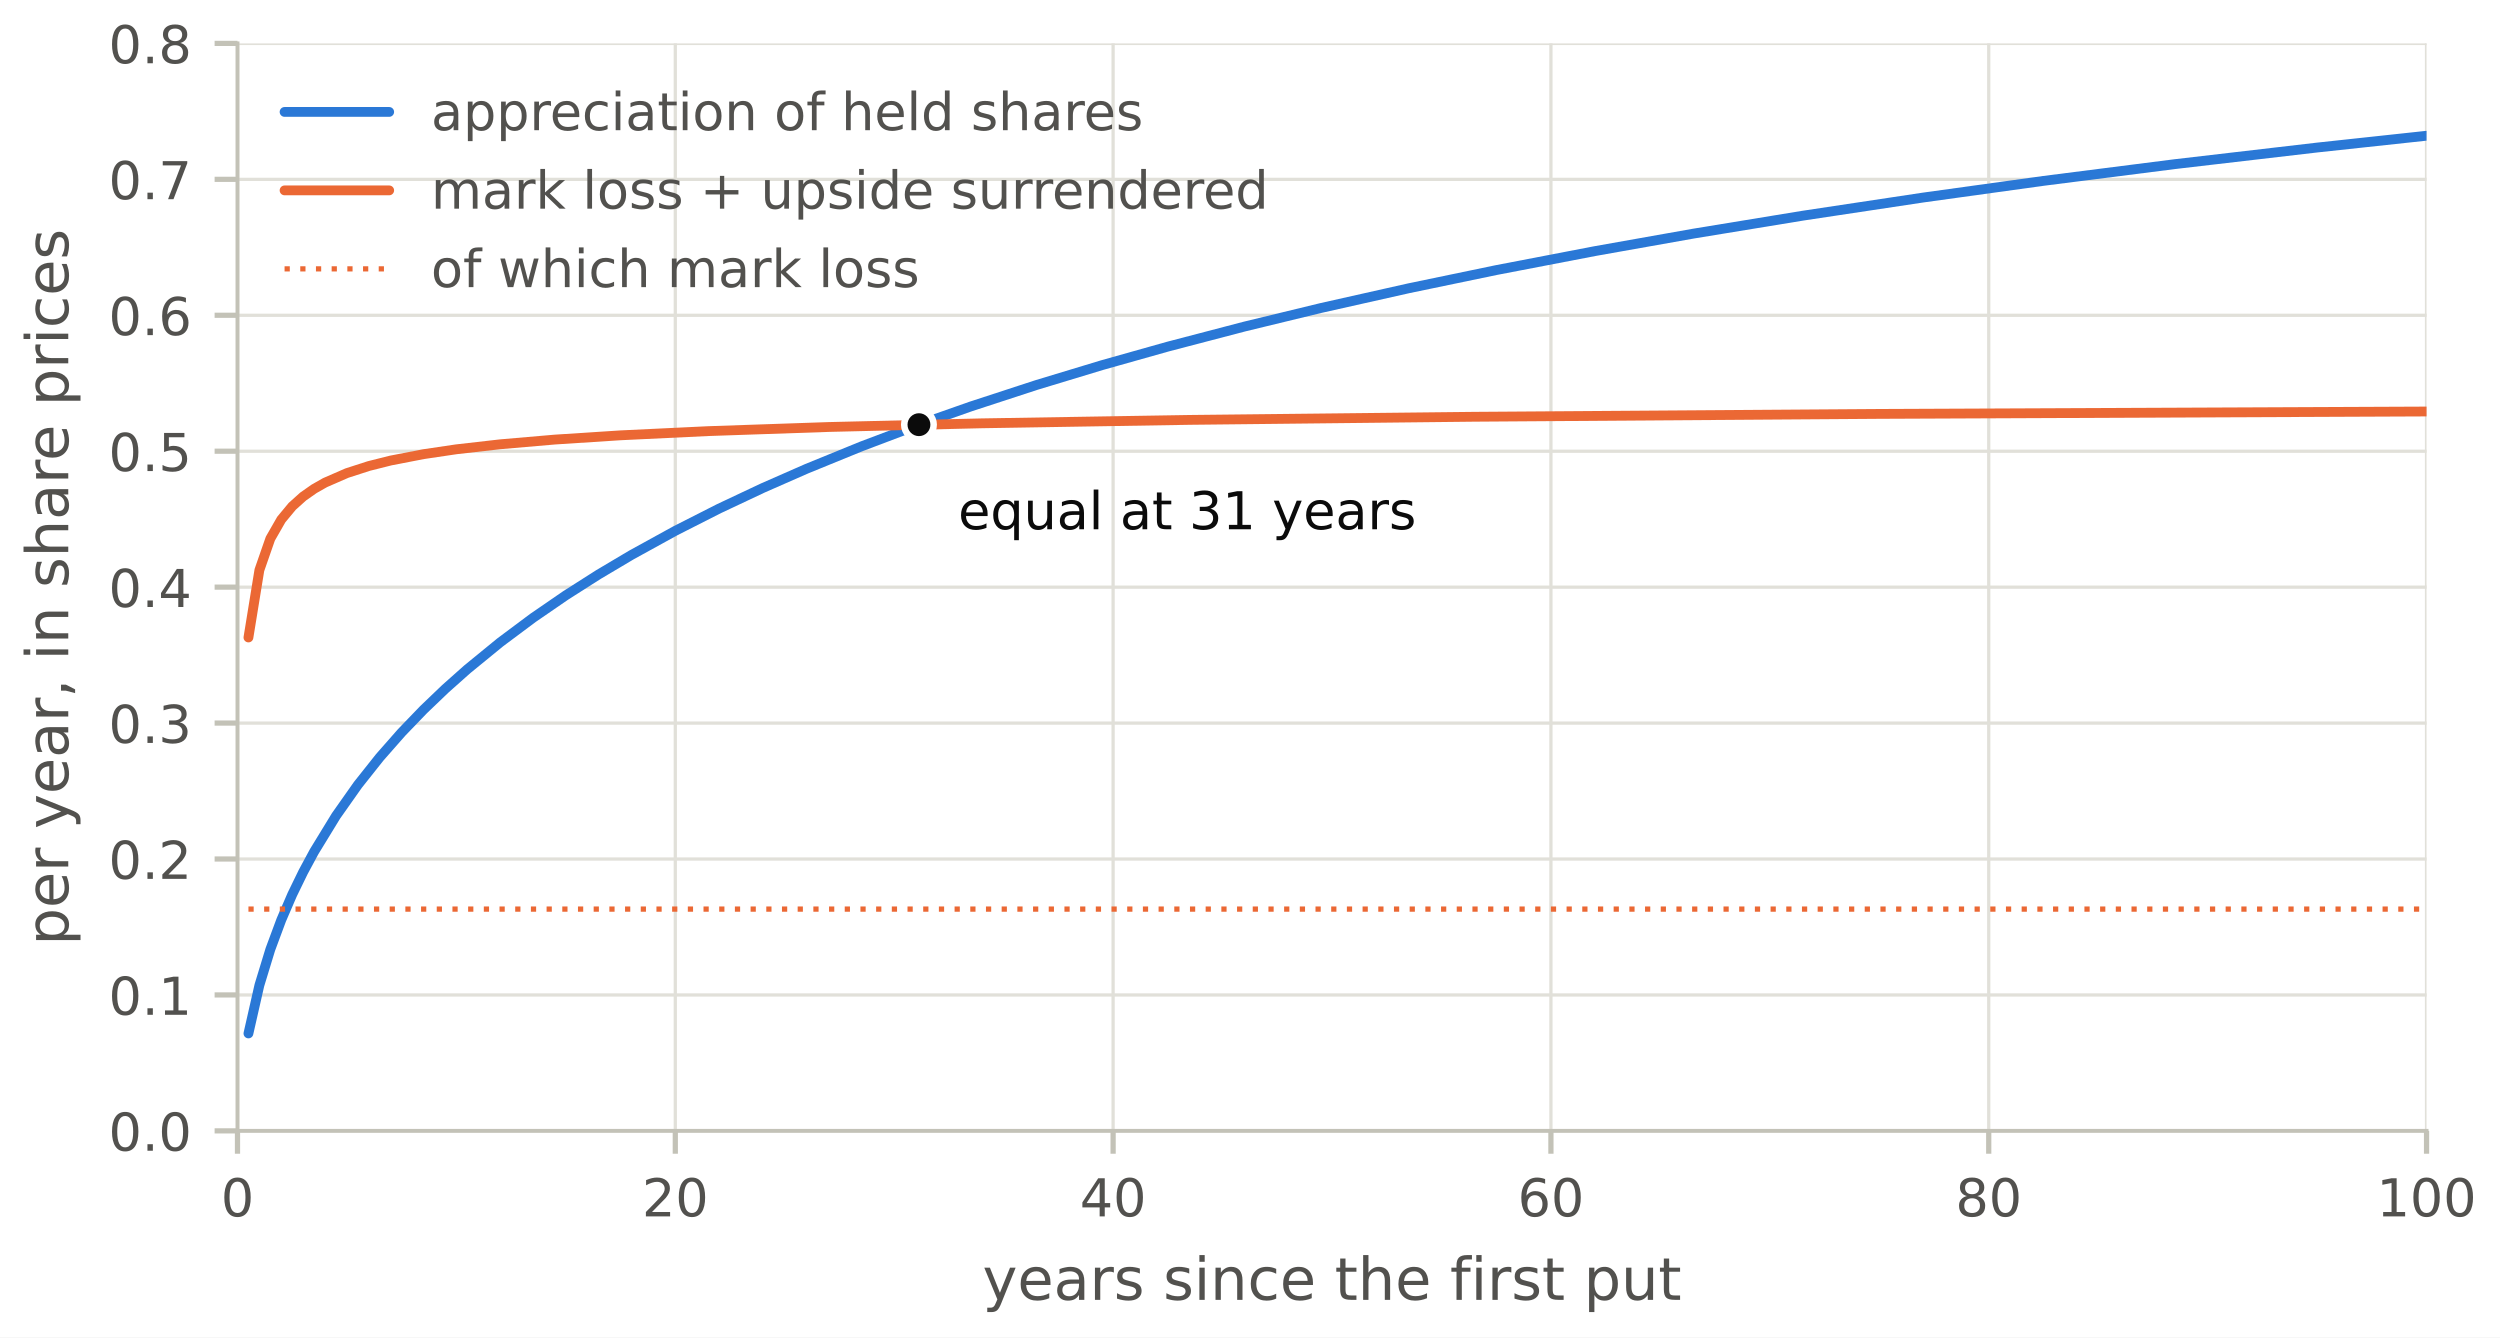
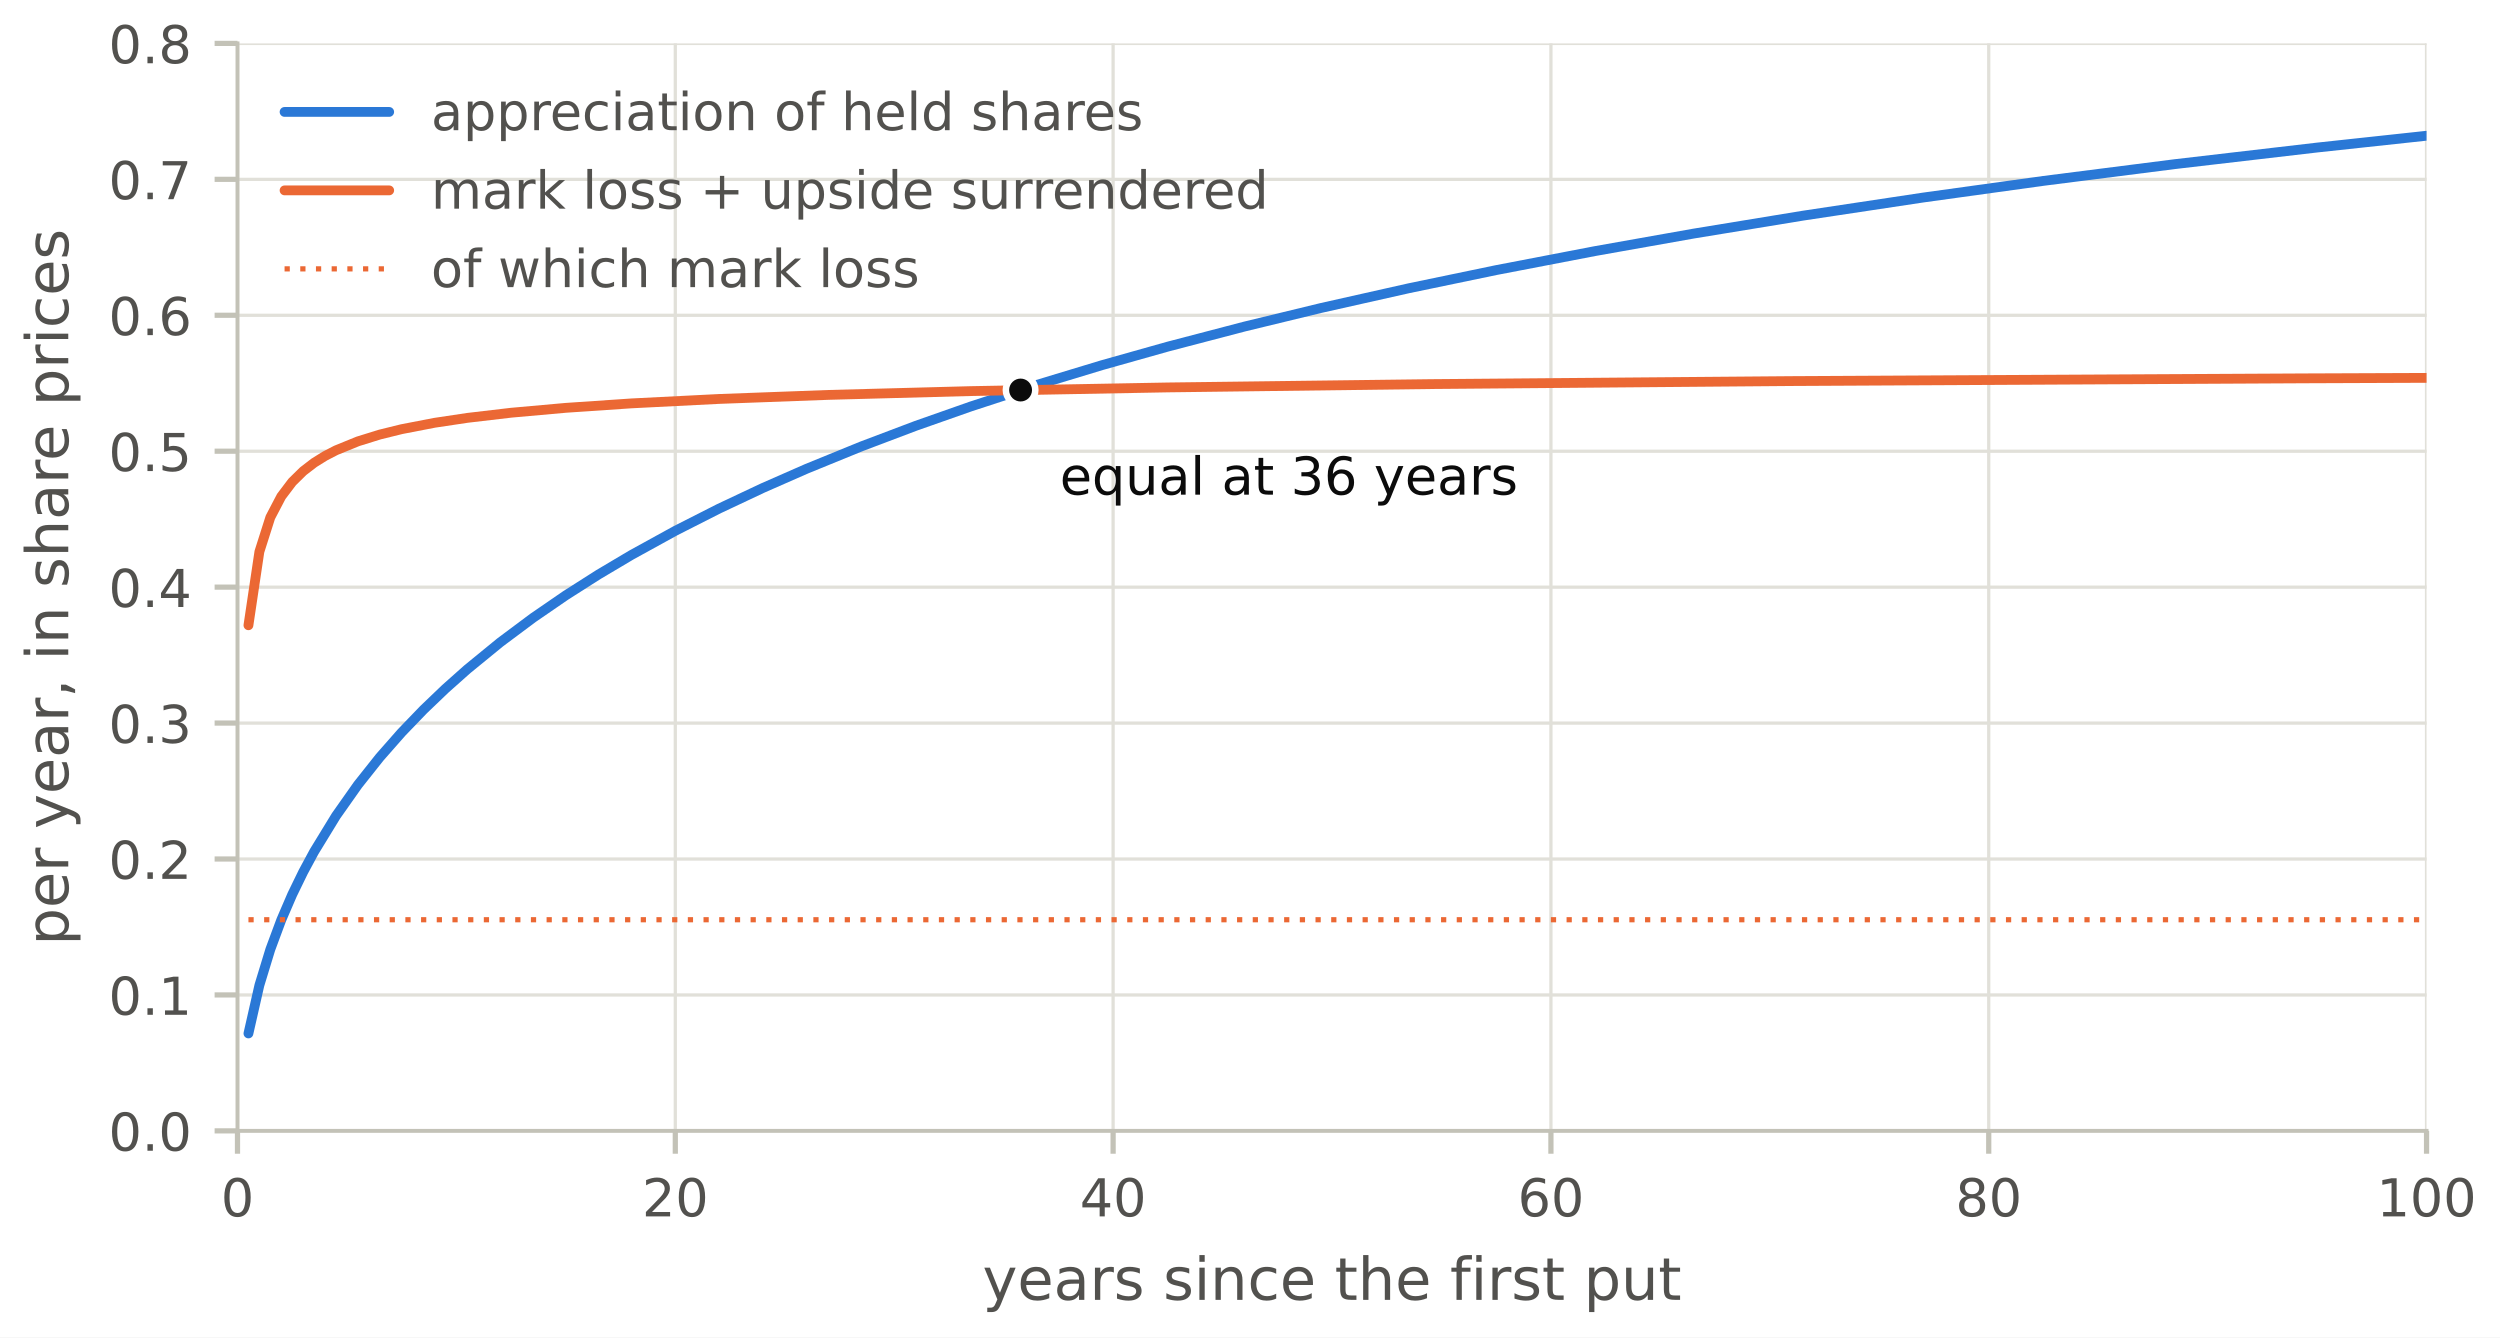
<svg xmlns="http://www.w3.org/2000/svg" xmlns:xlink="http://www.w3.org/1999/xlink" width="382.358pt" height="204.56pt" viewBox="0 0 382.358 204.56" version="1.1">
  <defs>
    <style type="text/css">*{stroke-linejoin: round; stroke-linecap: butt}</style>
  </defs>
  <g id="figure_1">
    <g id="patch_1">
      <path d="M 0 204.56  L 382.358 204.56  L 382.358 0  L 0 0  z " style="fill: #ffffff" />
    </g>
    <g id="axes_1">
      <g id="patch_2">
        <path d="M 36.323 172.959  L 371.123 172.959  L 371.123 6.639  L 36.323 6.639  z " style="fill: #ffffff" />
      </g>
      <g id="matplotlib.axis_1">
        <g id="xtick_1">
          <g id="line2d_1">
            <path d="M 36.323 172.959  L 36.323 6.639  " clip-path="url(#p6f8e04b990)" style="fill: none; stroke: #e1e0d9; stroke-width: 0.5; stroke-linecap: round" />
          </g>
          <g id="line2d_2">
            <defs>
              <path id="m1f804a0e55" d="M 0 0  L 0 3.5  " style="stroke: #c3c2b7; stroke-width: 0.8" />
            </defs>
            <g>
              <use xlink:href="#m1f804a0e55" x="36.323" y="172.959" style="fill: #c3c2b7; stroke: #c3c2b7; stroke-width: 0.8" />
            </g>
          </g>
          <g id="text_1">
            <text style="font-size: 8px; font-family: 'DejaVu Sans', sans-serif; text-anchor: middle; fill: #52514e" x="36.323" y="186.037" transform="rotate(-0 36.3232 186.0372)">0</text>
          </g>
        </g>
        <g id="xtick_2">
          <g id="line2d_3">
            <path d="M 103.283 172.959  L 103.283 6.639  " clip-path="url(#p6f8e04b990)" style="fill: none; stroke: #e1e0d9; stroke-width: 0.5; stroke-linecap: round" />
          </g>
          <g id="line2d_4">
            <g>
              <use xlink:href="#m1f804a0e55" x="103.283" y="172.959" style="fill: #c3c2b7; stroke: #c3c2b7; stroke-width: 0.8" />
            </g>
          </g>
          <g id="text_2">
            <text style="font-size: 8px; font-family: 'DejaVu Sans', sans-serif; text-anchor: middle; fill: #52514e" x="103.283" y="186.037" transform="rotate(-0 103.2832 186.0372)">20</text>
          </g>
        </g>
        <g id="xtick_3">
          <g id="line2d_5">
            <path d="M 170.243 172.959  L 170.243 6.639  " clip-path="url(#p6f8e04b990)" style="fill: none; stroke: #e1e0d9; stroke-width: 0.5; stroke-linecap: round" />
          </g>
          <g id="line2d_6">
            <g>
              <use xlink:href="#m1f804a0e55" x="170.243" y="172.959" style="fill: #c3c2b7; stroke: #c3c2b7; stroke-width: 0.8" />
            </g>
          </g>
          <g id="text_3">
            <text style="font-size: 8px; font-family: 'DejaVu Sans', sans-serif; text-anchor: middle; fill: #52514e" x="170.243" y="186.037" transform="rotate(-0 170.2432 186.0372)">40</text>
          </g>
        </g>
        <g id="xtick_4">
          <g id="line2d_7">
            <path d="M 237.203 172.959  L 237.203 6.639  " clip-path="url(#p6f8e04b990)" style="fill: none; stroke: #e1e0d9; stroke-width: 0.5; stroke-linecap: round" />
          </g>
          <g id="line2d_8">
            <g>
              <use xlink:href="#m1f804a0e55" x="237.203" y="172.959" style="fill: #c3c2b7; stroke: #c3c2b7; stroke-width: 0.8" />
            </g>
          </g>
          <g id="text_4">
            <text style="font-size: 8px; font-family: 'DejaVu Sans', sans-serif; text-anchor: middle; fill: #52514e" x="237.203" y="186.037" transform="rotate(-0 237.2032 186.0372)">60</text>
          </g>
        </g>
        <g id="xtick_5">
          <g id="line2d_9">
            <path d="M 304.163 172.959  L 304.163 6.639  " clip-path="url(#p6f8e04b990)" style="fill: none; stroke: #e1e0d9; stroke-width: 0.5; stroke-linecap: round" />
          </g>
          <g id="line2d_10">
            <g>
              <use xlink:href="#m1f804a0e55" x="304.163" y="172.959" style="fill: #c3c2b7; stroke: #c3c2b7; stroke-width: 0.8" />
            </g>
          </g>
          <g id="text_5">
            <text style="font-size: 8px; font-family: 'DejaVu Sans', sans-serif; text-anchor: middle; fill: #52514e" x="304.163" y="186.037" transform="rotate(-0 304.1632 186.0372)">80</text>
          </g>
        </g>
        <g id="xtick_6">
          <g id="line2d_11">
            <path d="M 371.123 172.959  L 371.123 6.639  " clip-path="url(#p6f8e04b990)" style="fill: none; stroke: #e1e0d9; stroke-width: 0.5; stroke-linecap: round" />
          </g>
          <g id="line2d_12">
            <g>
              <use xlink:href="#m1f804a0e55" x="371.123" y="172.959" style="fill: #c3c2b7; stroke: #c3c2b7; stroke-width: 0.8" />
            </g>
          </g>
          <g id="text_6">
            <text style="font-size: 8px; font-family: 'DejaVu Sans', sans-serif; text-anchor: middle; fill: #52514e" x="371.123" y="186.037" transform="rotate(-0 371.1232 186.0372)">100</text>
          </g>
        </g>
        <g id="text_7">
          <text style="font-size: 9px; font-family: 'DejaVu Sans', sans-serif; text-anchor: middle; fill: #52514e" x="203.723" y="198.798" transform="rotate(-0 203.7232 198.7977)">years since the first put</text>
        </g>
      </g>
      <g id="matplotlib.axis_2">
        <g id="ytick_1">
          <g id="line2d_13">
            <path d="M 36.323 172.959  L 371.123 172.959  " clip-path="url(#p6f8e04b990)" style="fill: none; stroke: #e1e0d9; stroke-width: 0.5; stroke-linecap: round" />
          </g>
          <g id="line2d_14">
            <defs>
              <path id="m7f8bd45f58" d="M 0 0  L -3.5 0  " style="stroke: #c3c2b7; stroke-width: 0.8" />
            </defs>
            <g>
              <use xlink:href="#m7f8bd45f58" x="36.323" y="172.959" style="fill: #c3c2b7; stroke: #c3c2b7; stroke-width: 0.8" />
            </g>
          </g>
          <g id="text_8">
            <text style="font-size: 8px; font-family: 'DejaVu Sans', sans-serif; text-anchor: end; fill: #52514e" x="29.323" y="175.998" transform="rotate(-0 29.3232 175.9981)">0.0</text>
          </g>
        </g>
        <g id="ytick_2">
          <g id="line2d_15">
            <path d="M 36.323 152.169  L 371.123 152.169  " clip-path="url(#p6f8e04b990)" style="fill: none; stroke: #e1e0d9; stroke-width: 0.5; stroke-linecap: round" />
          </g>
          <g id="line2d_16">
            <g>
              <use xlink:href="#m7f8bd45f58" x="36.323" y="152.169" style="fill: #c3c2b7; stroke: #c3c2b7; stroke-width: 0.8" />
            </g>
          </g>
          <g id="text_9">
            <text style="font-size: 8px; font-family: 'DejaVu Sans', sans-serif; text-anchor: end; fill: #52514e" x="29.323" y="155.208" transform="rotate(-0 29.3232 155.2081)">0.1</text>
          </g>
        </g>
        <g id="ytick_3">
          <g id="line2d_17">
            <path d="M 36.323 131.379  L 371.123 131.379  " clip-path="url(#p6f8e04b990)" style="fill: none; stroke: #e1e0d9; stroke-width: 0.5; stroke-linecap: round" />
          </g>
          <g id="line2d_18">
            <g>
              <use xlink:href="#m7f8bd45f58" x="36.323" y="131.379" style="fill: #c3c2b7; stroke: #c3c2b7; stroke-width: 0.8" />
            </g>
          </g>
          <g id="text_10">
            <text style="font-size: 8px; font-family: 'DejaVu Sans', sans-serif; text-anchor: end; fill: #52514e" x="29.323" y="134.418" transform="rotate(-0 29.3232 134.4181)">0.2</text>
          </g>
        </g>
        <g id="ytick_4">
          <g id="line2d_19">
            <path d="M 36.323 110.589  L 371.123 110.589  " clip-path="url(#p6f8e04b990)" style="fill: none; stroke: #e1e0d9; stroke-width: 0.5; stroke-linecap: round" />
          </g>
          <g id="line2d_20">
            <g>
              <use xlink:href="#m7f8bd45f58" x="36.323" y="110.589" style="fill: #c3c2b7; stroke: #c3c2b7; stroke-width: 0.8" />
            </g>
          </g>
          <g id="text_11">
            <text style="font-size: 8px; font-family: 'DejaVu Sans', sans-serif; text-anchor: end; fill: #52514e" x="29.323" y="113.628" transform="rotate(-0 29.3232 113.6281)">0.3</text>
          </g>
        </g>
        <g id="ytick_5">
          <g id="line2d_21">
            <path d="M 36.323 89.799  L 371.123 89.799  " clip-path="url(#p6f8e04b990)" style="fill: none; stroke: #e1e0d9; stroke-width: 0.5; stroke-linecap: round" />
          </g>
          <g id="line2d_22">
            <g>
              <use xlink:href="#m7f8bd45f58" x="36.323" y="89.799" style="fill: #c3c2b7; stroke: #c3c2b7; stroke-width: 0.8" />
            </g>
          </g>
          <g id="text_12">
            <text style="font-size: 8px; font-family: 'DejaVu Sans', sans-serif; text-anchor: end; fill: #52514e" x="29.323" y="92.838" transform="rotate(-0 29.3232 92.83813)">0.4</text>
          </g>
        </g>
        <g id="ytick_6">
          <g id="line2d_23">
            <path d="M 36.323 69.009  L 371.123 69.009  " clip-path="url(#p6f8e04b990)" style="fill: none; stroke: #e1e0d9; stroke-width: 0.5; stroke-linecap: round" />
          </g>
          <g id="line2d_24">
            <g>
              <use xlink:href="#m7f8bd45f58" x="36.323" y="69.009" style="fill: #c3c2b7; stroke: #c3c2b7; stroke-width: 0.8" />
            </g>
          </g>
          <g id="text_13">
            <text style="font-size: 8px; font-family: 'DejaVu Sans', sans-serif; text-anchor: end; fill: #52514e" x="29.323" y="72.048" transform="rotate(-0 29.3232 72.04812)">0.5</text>
          </g>
        </g>
        <g id="ytick_7">
          <g id="line2d_25">
            <path d="M 36.323 48.219  L 371.123 48.219  " clip-path="url(#p6f8e04b990)" style="fill: none; stroke: #e1e0d9; stroke-width: 0.5; stroke-linecap: round" />
          </g>
          <g id="line2d_26">
            <g>
              <use xlink:href="#m7f8bd45f58" x="36.323" y="48.219" style="fill: #c3c2b7; stroke: #c3c2b7; stroke-width: 0.8" />
            </g>
          </g>
          <g id="text_14">
            <text style="font-size: 8px; font-family: 'DejaVu Sans', sans-serif; text-anchor: end; fill: #52514e" x="29.323" y="51.258" transform="rotate(-0 29.3232 51.25812)">0.6</text>
          </g>
        </g>
        <g id="ytick_8">
          <g id="line2d_27">
            <path d="M 36.323 27.429  L 371.123 27.429  " clip-path="url(#p6f8e04b990)" style="fill: none; stroke: #e1e0d9; stroke-width: 0.5; stroke-linecap: round" />
          </g>
          <g id="line2d_28">
            <g>
              <use xlink:href="#m7f8bd45f58" x="36.323" y="27.429" style="fill: #c3c2b7; stroke: #c3c2b7; stroke-width: 0.8" />
            </g>
          </g>
          <g id="text_15">
            <text style="font-size: 8px; font-family: 'DejaVu Sans', sans-serif; text-anchor: end; fill: #52514e" x="29.323" y="30.468" transform="rotate(-0 29.3232 30.46813)">0.7</text>
          </g>
        </g>
        <g id="ytick_9">
          <g id="line2d_29">
            <path d="M 36.323 6.639  L 371.123 6.639  " clip-path="url(#p6f8e04b990)" style="fill: none; stroke: #e1e0d9; stroke-width: 0.5; stroke-linecap: round" />
          </g>
          <g id="line2d_30">
            <g>
              <use xlink:href="#m7f8bd45f58" x="36.323" y="6.639" style="fill: #c3c2b7; stroke: #c3c2b7; stroke-width: 0.8" />
            </g>
          </g>
          <g id="text_16">
            <text style="font-size: 8px; font-family: 'DejaVu Sans', sans-serif; text-anchor: end; fill: #52514e" x="29.323" y="9.678" transform="rotate(-0 29.3232 9.678125)">0.8</text>
          </g>
        </g>
        <g id="text_17">
          <text style="font-size: 9px; font-family: 'DejaVu Sans', sans-serif; text-anchor: middle; fill: #52514e" x="10.439" y="89.799" transform="rotate(-90 10.43859 89.79906)">per year, in share prices</text>
        </g>
      </g>
      <g id="line2d_31">
        <path d="M 37.997 158.057  L 39.671 150.687  L 41.345 145.205  L 43.019 140.698  L 44.693 136.814  L 46.367 133.372  L 48.041 130.263  L 51.389 124.786  L 54.737 120.036  L 58.085 115.819  L 61.433 112.012  L 64.781 108.535  L 68.129 105.33  L 71.477 102.353  L 76.499 98.246  L 81.521 94.497  L 86.543 91.047  L 91.565 87.849  L 96.587 84.869  L 103.283 81.185  L 109.979 77.786  L 116.675 74.632  L 123.371 71.691  L 131.741 68.274  L 140.111 65.109  L 148.481 62.164  L 158.525 58.882  L 168.569 55.841  L 178.613 53.012  L 190.331 49.946  L 202.049 47.103  L 215.441 44.093  L 228.833 41.309  L 243.899 38.412  L 258.965 35.737  L 275.705 32.991  L 294.119 30.215  L 312.533 27.664  L 332.621 25.105  L 354.383 22.566  L 371.123 20.76  L 371.123 20.76  " clip-path="url(#p6f8e04b990)" style="fill: none; stroke: #2a78d6; stroke-width: 1.5; stroke-linecap: round" />
      </g>
      <g id="line2d_32">
-         <path d="M 37.997 97.497  L 39.671 87.192  L 41.345 82.384  L 43.019 79.461  L 44.693 77.441  L 46.367 75.938  L 48.041 74.764  L 49.715 73.813  L 53.063 72.355  L 56.411 71.274  L 59.759 70.433  L 64.781 69.461  L 69.803 68.716  L 76.499 67.951  L 84.869 67.229  L 94.913 66.579  L 108.305 65.938  L 126.719 65.307  L 150.155 64.744  L 181.961 64.22  L 225.485 63.742  L 287.423 63.305  L 371.123 62.937  L 371.123 62.937  " clip-path="url(#p6f8e04b990)" style="fill: none; stroke: #eb6834; stroke-width: 1.5; stroke-linecap: round" />
+         <path d="M 37.997 95.629  L 39.671 84.382  L 41.345 79.125  L 43.019 75.926  L 44.693 73.712  L 46.367 72.066  L 48.041 70.778  L 49.715 69.736  L 51.389 68.87  L 54.737 67.504  L 58.085 66.463  L 61.433 65.637  L 66.455 64.665  L 71.477 63.911  L 78.173 63.125  L 86.543 62.376  L 96.587 61.694  L 109.979 61.017  L 126.719 60.397  L 148.481 59.816  L 178.613 59.254  L 218.789 58.745  L 274.031 58.283  L 352.709 57.865  L 371.123 57.792  L 371.123 57.792  " clip-path="url(#p6f8e04b990)" style="fill: none; stroke: #eb6834; stroke-width: 1.5; stroke-linecap: round" />
      </g>
      <g id="line2d_33">
-         <path d="M 37.997 139.04  L 371.123 139.04  L 371.123 139.04  " clip-path="url(#p6f8e04b990)" style="fill: none; stroke-dasharray: 0.8,1.6; stroke-dashoffset: 0; stroke: #eb6834; stroke-width: 0.8" />
+         <path d="M 37.997 140.668  L 371.123 140.668  L 371.123 140.668  " clip-path="url(#p6f8e04b990)" style="fill: none; stroke-dasharray: 0.8,1.6; stroke-dashoffset: 0; stroke: #eb6834; stroke-width: 0.8" />
      </g>
      <g id="patch_3">
        <path d="M 36.323 172.959  L 36.323 6.639  " style="fill: none; stroke: #c3c2b7; stroke-width: 0.6; stroke-linejoin: miter; stroke-linecap: square" />
      </g>
      <g id="patch_4">
        <path d="M 36.323 172.959  L 371.123 172.959  " style="fill: none; stroke: #c3c2b7; stroke-width: 0.6; stroke-linejoin: miter; stroke-linecap: square" />
      </g>
      <g id="line2d_34">
        <defs>
          <path id="m9bf99c716f" d="M 0 2.25  C 0.597 2.25 1.169 2.013 1.591 1.591  C 2.013 1.169 2.25 0.597 2.25 0  C 2.25 -0.597 2.013 -1.169 1.591 -1.591  C 1.169 -2.013 0.597 -2.25 0 -2.25  C -0.597 -2.25 -1.169 -2.013 -1.591 -1.591  C -2.013 -1.169 -2.25 -0.597 -2.25 0  C -2.25 0.597 -2.013 1.169 -1.591 1.591  C -1.169 2.013 -0.597 2.25 0 2.25  z " style="stroke: #ffffff" />
        </defs>
        <g clip-path="url(#p6f8e04b990)">
-           <use xlink:href="#m9bf99c716f" x="140.547" y="64.951" style="fill: #0b0b0b; stroke: #ffffff" />
+           <use xlink:href="#m9bf99c716f" x="156.092" y="59.653" style="fill: #0b0b0b; stroke: #ffffff" />
        </g>
      </g>
      <g id="text_18">
-         <text style="font-size: 8px; font-family: 'DejaVu Sans', sans-serif; text-anchor: start; fill: #0b0b0b" x="146.547" y="80.951" transform="rotate(-0 146.5467 80.95082)">equal at 31 years</text>
+         <text style="font-size: 8px; font-family: 'DejaVu Sans', sans-serif; text-anchor: start; fill: #0b0b0b" x="162.092" y="75.653" transform="rotate(-0 162.0921 75.65328)">equal at 36 years</text>
      </g>
      <g id="legend_1">
        <g id="line2d_35">
          <path d="M 43.523 17.118  L 51.523 17.118  L 59.523 17.118  " style="fill: none; stroke: #2a78d6; stroke-width: 1.5; stroke-linecap: round" />
        </g>
        <g id="text_19">
          <text style="font-size: 8px; font-family: 'DejaVu Sans', sans-serif; text-anchor: start; fill: #52514e" x="65.923" y="19.918" transform="rotate(-0 65.9232 19.91781)">appreciation of held shares</text>
        </g>
        <g id="line2d_36">
          <path d="M 43.523 29.118  L 51.523 29.118  L 59.523 29.118  " style="fill: none; stroke: #eb6834; stroke-width: 1.5; stroke-linecap: round" />
        </g>
        <g id="text_20">
          <text style="font-size: 8px; font-family: 'DejaVu Sans', sans-serif; text-anchor: start; fill: #52514e" x="65.923" y="31.918" transform="rotate(-0 65.9232 31.91844)">mark loss + upside surrendered</text>
        </g>
        <g id="line2d_37">
          <path d="M 43.523 41.119  L 51.523 41.119  L 59.523 41.119  " style="fill: none; stroke-dasharray: 0.8,1.6; stroke-dashoffset: 0; stroke: #eb6834; stroke-width: 0.8" />
        </g>
        <g id="text_21">
          <text style="font-size: 8px; font-family: 'DejaVu Sans', sans-serif; text-anchor: start; fill: #52514e" x="65.923" y="43.919" transform="rotate(-0 65.9232 43.91906)">of which mark loss</text>
        </g>
      </g>
    </g>
  </g>
  <defs>
    <clipPath id="p6f8e04b990">
      <rect x="36.323" y="6.639" width="334.8" height="166.32" />
    </clipPath>
  </defs>
</svg>
